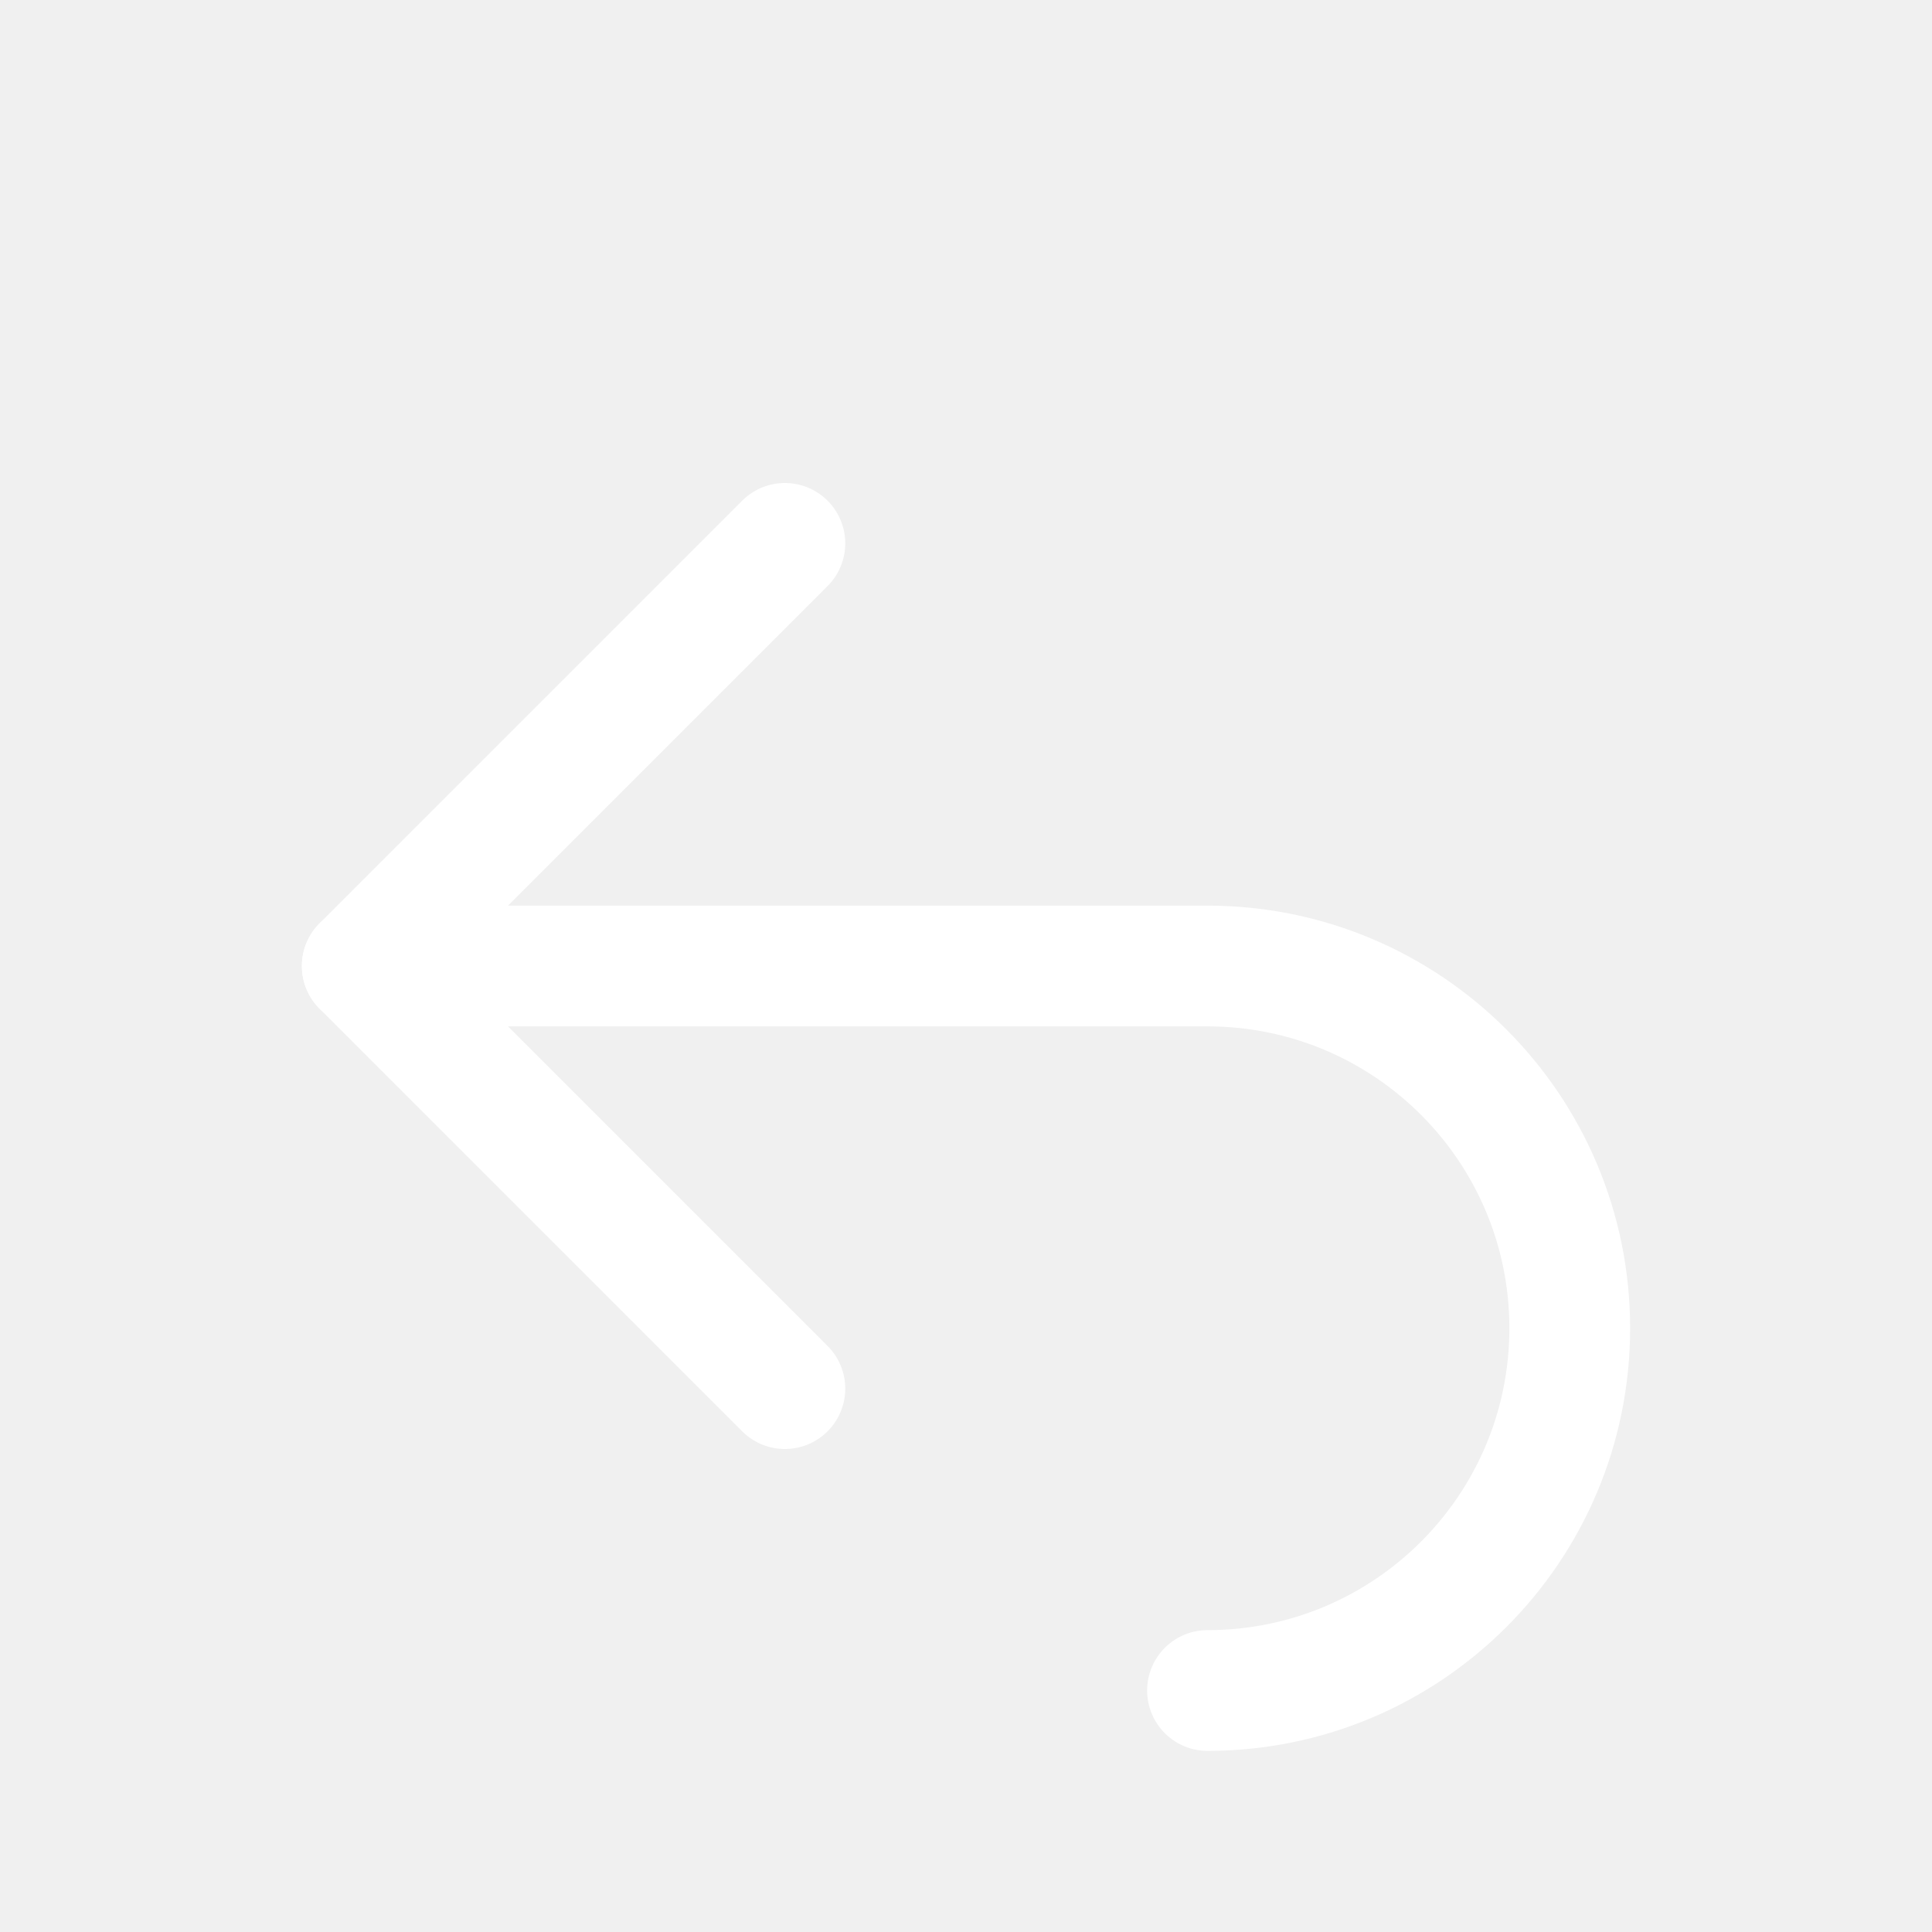
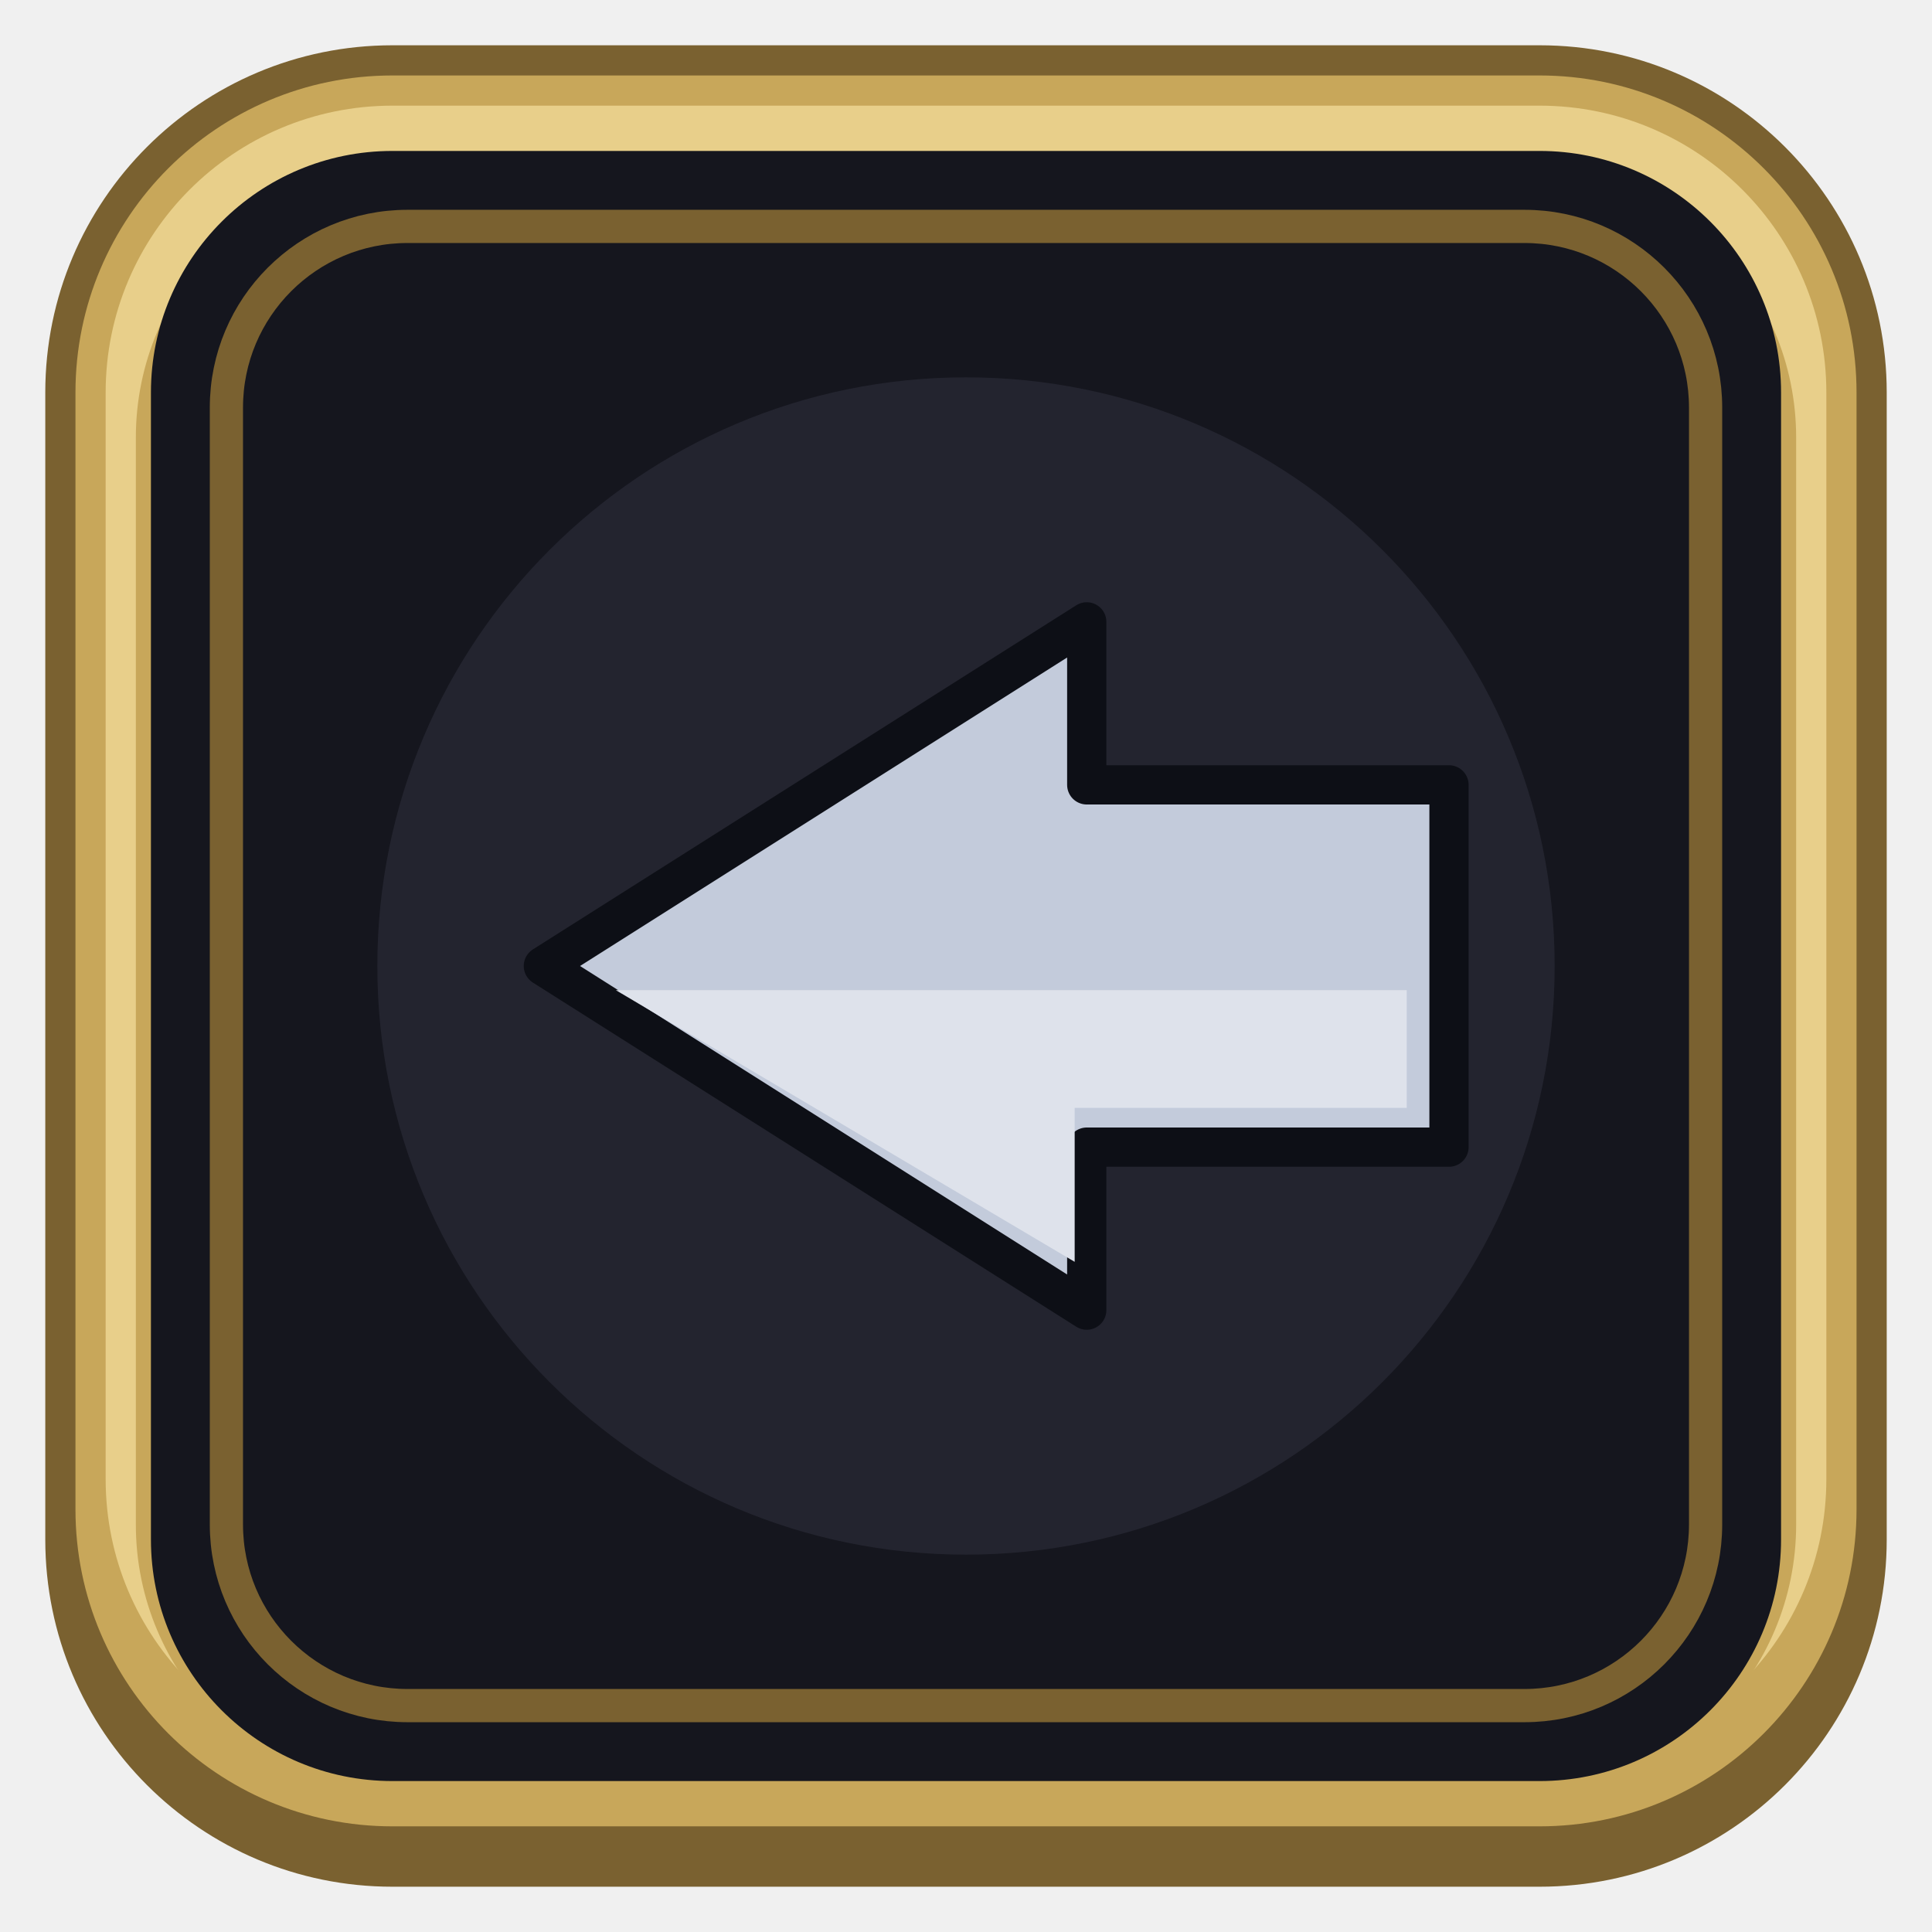
- <svg xmlns="http://www.w3.org/2000/svg" width="32" height="32" viewBox="0 0 32 32">
-   <g fill="none" stroke="#ffffff" stroke-width="2" stroke-linecap="round" stroke-linejoin="round">
-     <path d="M13 9 L6 16 L13 23" />
-     <path d="M6 16 H20 A6 6 0 0 1 20 28" />
+ <svg xmlns="http://www.w3.org/2000/svg" width="64" height="64" viewBox="0 0 64 64">
+   <rect x="1.5" y="1.5" width="61.0" height="61.0" rx="11.5" fill="#7a6130" />
+   <rect x="2.5" y="2.5" width="59.0" height="58.0" rx="10.5" fill="#c8a75a" />
+   <rect x="3.5" y="3.5" width="57.0" height="55.0" rx="9.5" fill="#e8cf8a" />
+   <rect x="4.5" y="5.5" width="55.0" height="54.0" rx="9.0" fill="#c8a75a" />
+   <rect x="5.0" y="5.0" width="54.0" height="54.0" rx="8.0" fill="#15161e" />
+   <rect x="7.5" y="7.5" width="49.0" height="49.0" rx="6.0" fill="none" stroke="#7a6130" stroke-width="1.1" stroke-linejoin="round" />
+   <circle cx="32.0" cy="32.0" r="19.5" fill="#23242f" />
+   <g transform="translate(33.0 32.0) rotate(-90.0)">
+     <polygon points="-11.4,3.0 0.0,-15.0 11.4,3.0 6.0,3.0 6.0,15.0 -6.0,15.0 -6.0,3.0" fill="#c3cbdb" stroke="#0d0f16" stroke-width="1.3" stroke-linejoin="round" />
+     <polygon points="-9.8,2.6 -0.8,-12.6 -0.8,13.6 -4.7,13.6 -4.7,2.6" fill="#dee2eb" />
  </g>
</svg>
